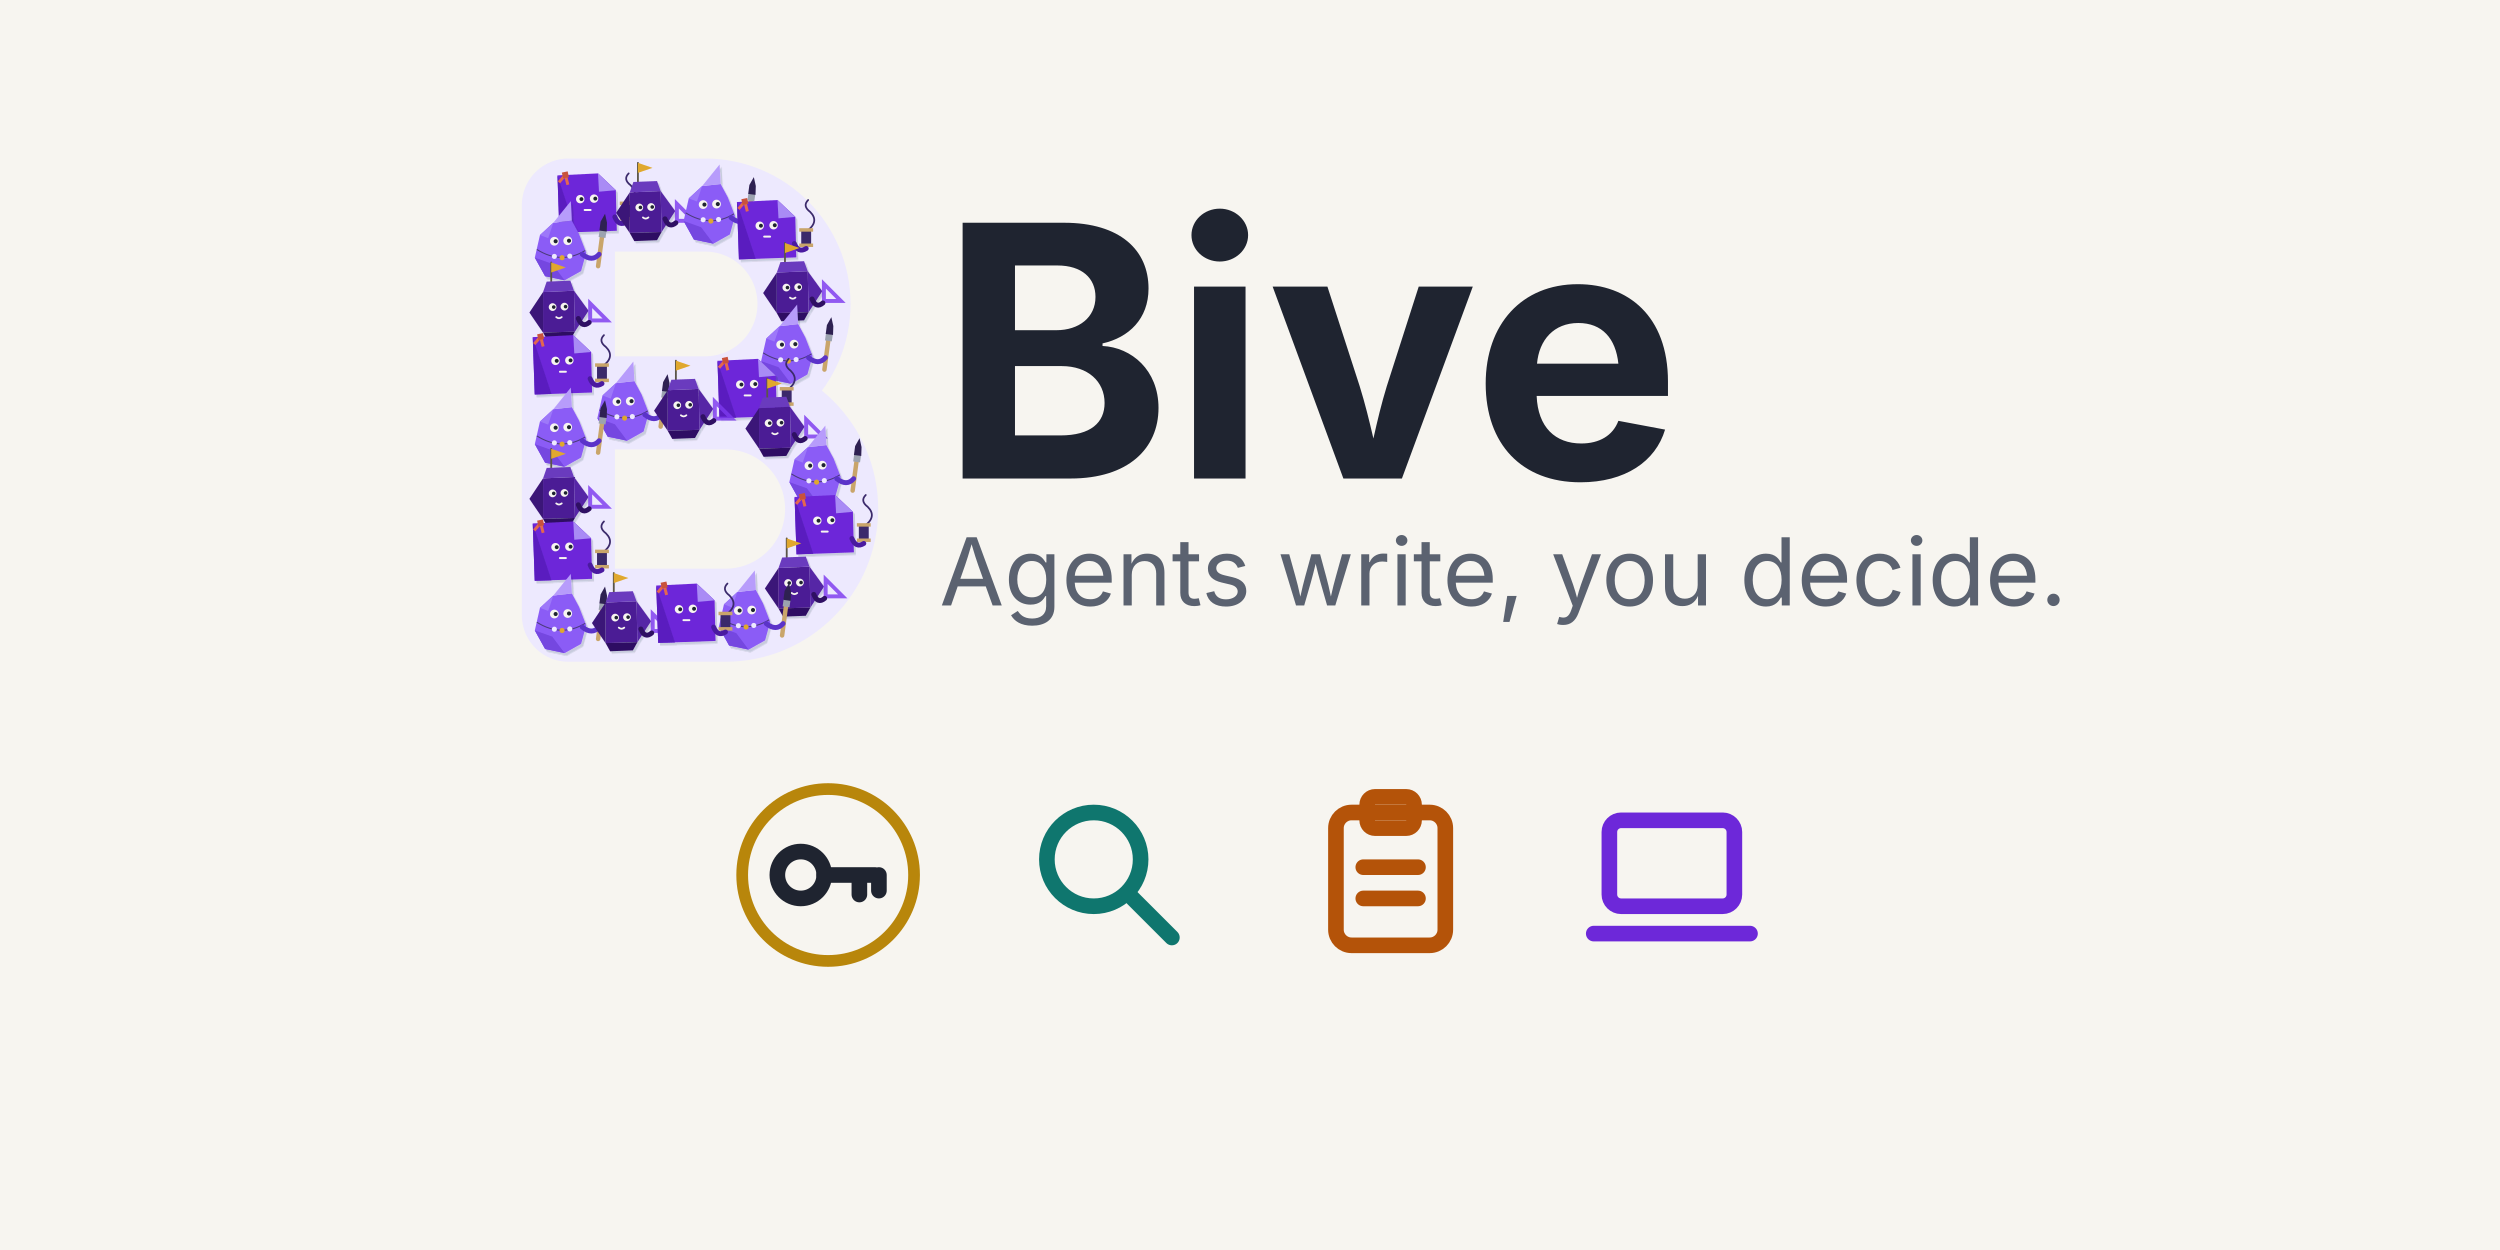
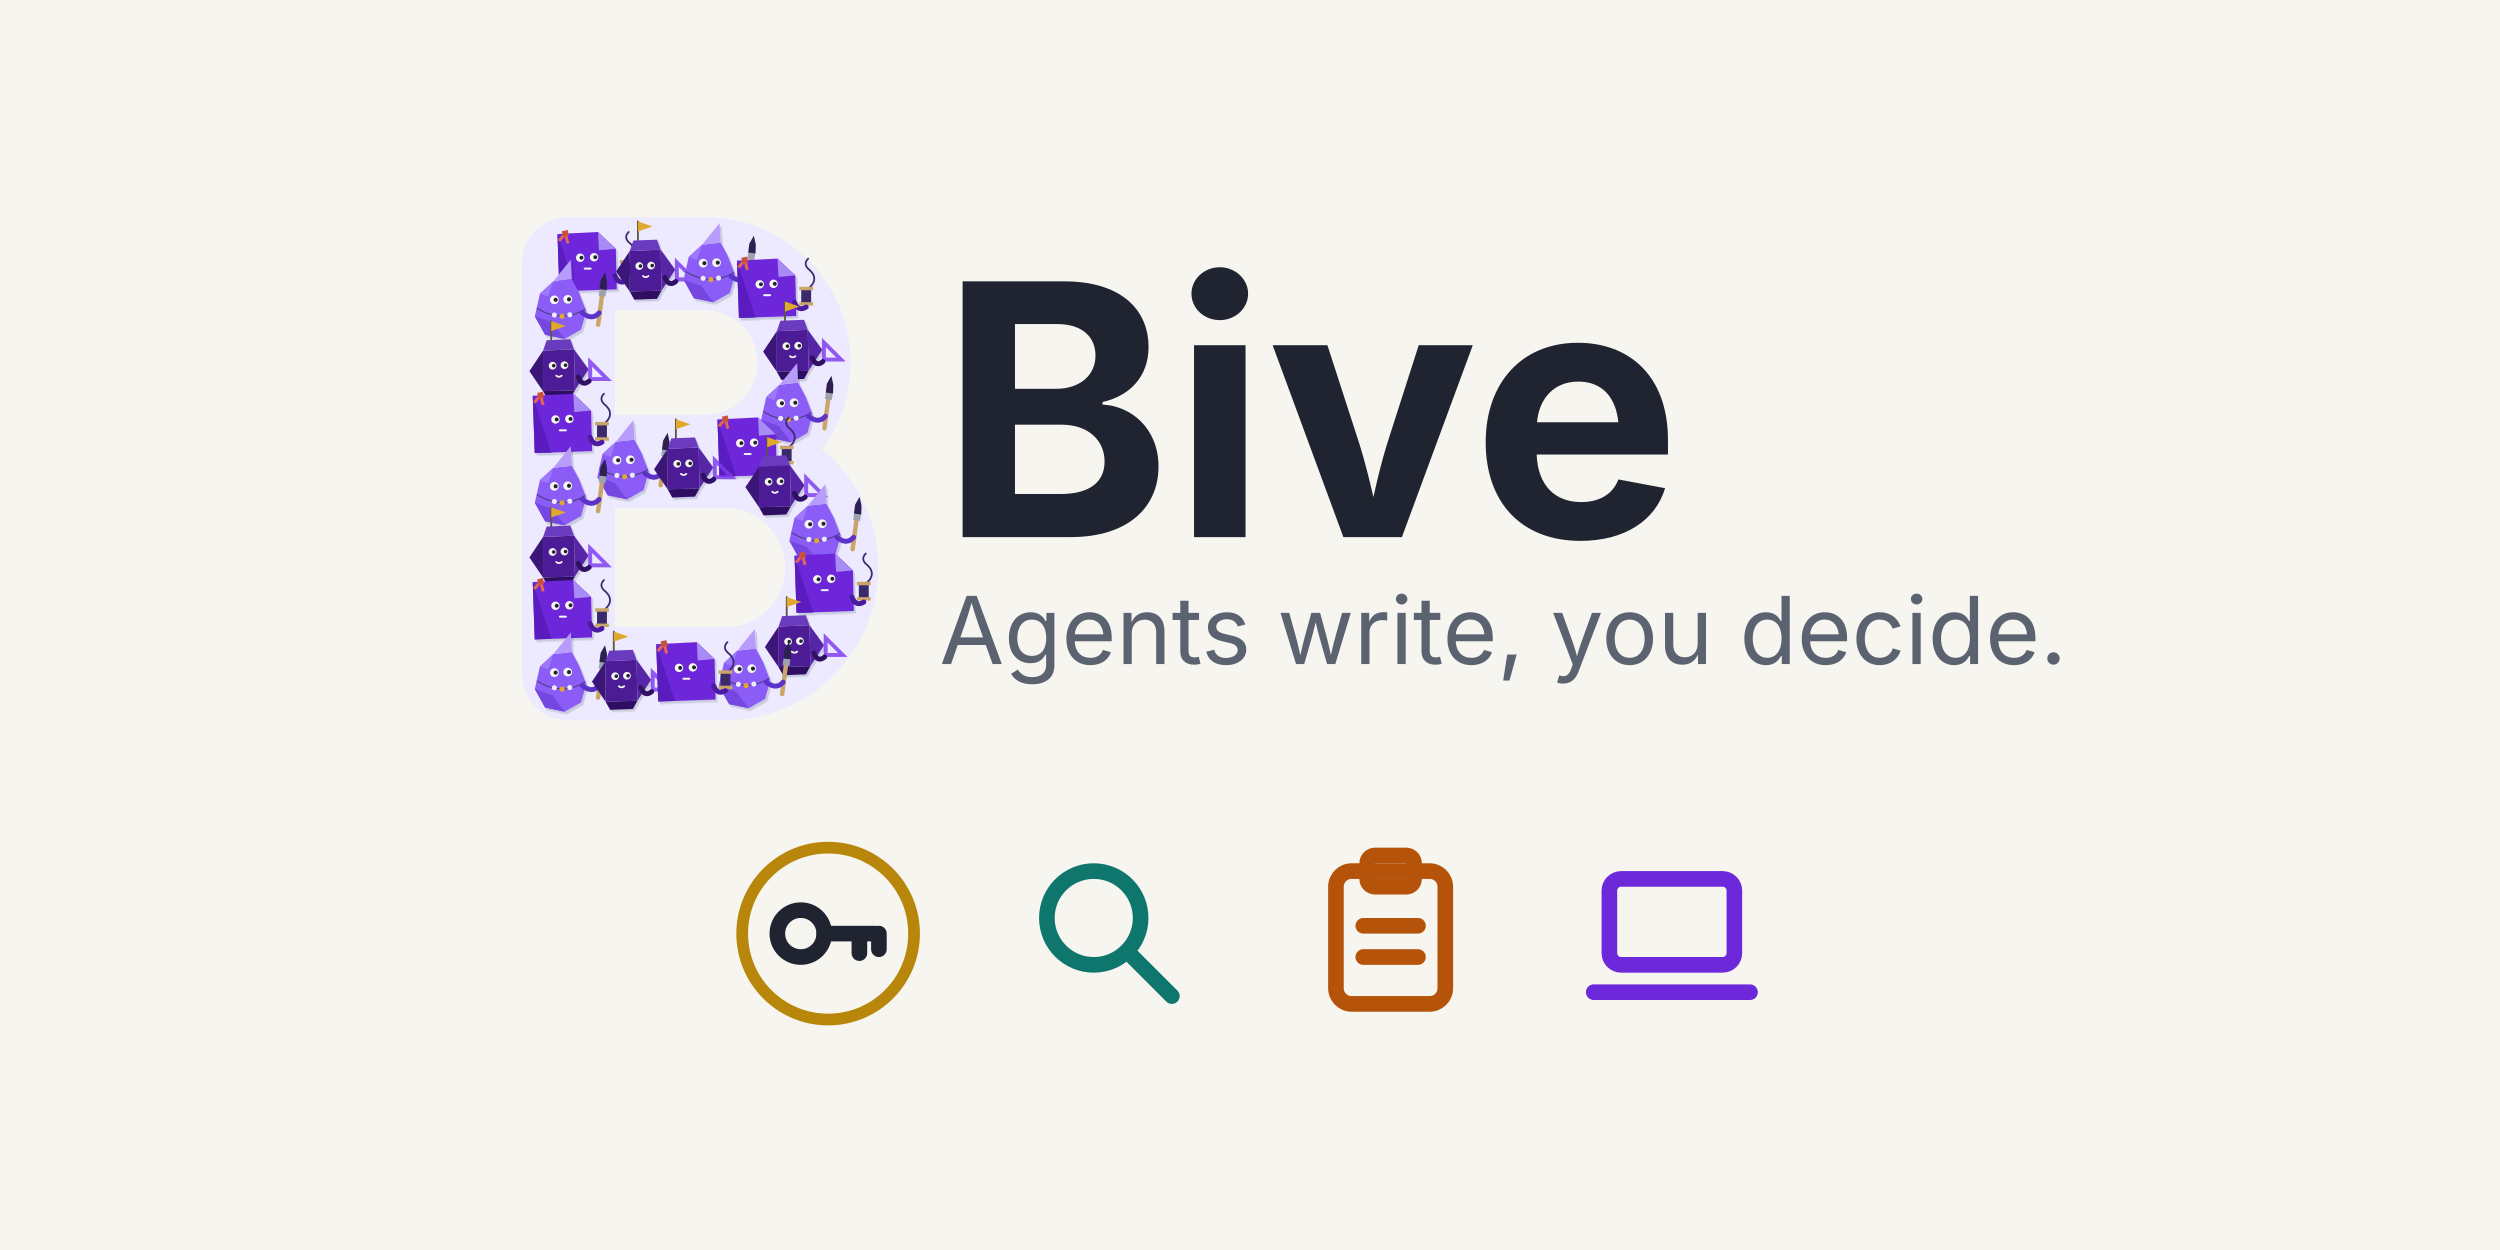
<svg xmlns="http://www.w3.org/2000/svg" viewBox="0 0 1280 640" width="1280" height="640" role="img" aria-labelledby="t d">
  <rect width="1280" height="640" fill="#F7F5F0" />
-   <g transform="translate(165.9, 18.6) scale(0.7447)">
-     <defs>
-       <filter id="m-sh" x="-30%" y="-30%" width="160%" height="160%">
-         <feOffset in="SourceAlpha" dx="4" dy="5" result="o" />
-         <feFlood flood-color="#1F2430" flood-opacity="0.16" />
-         <feComposite in2="o" operator="in" />
-         <feMerge>
-           <feMergeNode />
-           <feMergeNode in="SourceGraphic" />
-         </feMerge>
-       </filter>
-       <g id="m-pim">
-         <g transform="translate(40,106) scale(0.52)">
-           <g filter="url(#m-sh)">
-             <path d="M-14,-146 L22,-150 L36,-124 L50,-88 L40,-52 L8,-34 L-30,-42 L-50,-78 L-40,-122 Z" fill="#8B5CF6" />
-             <path d="M-14,-146 L22,-150 L20,-188 Z" fill="#B79CFB" />
-             <path d="M-50,-78 L-30,-42 L8,-34 L-16,-66 Z" fill="#7446E0" />
-             <path d="M-40,-122 L-14,-146 L-24,-116 Z" fill="#9D78F9" />
+   <g transform="translate(0,30)">
+     <g transform="translate(165.9, 18.6) scale(0.7447)">
+       <defs>
+         <filter id="m-sh" x="-30%" y="-30%" width="160%" height="160%">
+           <feOffset in="SourceAlpha" dx="4" dy="5" result="o" />
+           <feFlood flood-color="#1F2430" flood-opacity="0.16" />
+           <feComposite in2="o" operator="in" />
+           <feMerge>
+             <feMergeNode />
+             <feMergeNode in="SourceGraphic" />
+           </feMerge>
+         </filter>
+         <g id="m-pim">
+           <g transform="translate(40,106) scale(0.52)">
+             <g filter="url(#m-sh)">
+               <path d="M-14,-146 L22,-150 L36,-124 L50,-88 L40,-52 L8,-34 L-30,-42 L-50,-78 L-40,-122 Z" fill="#8B5CF6" />
+               <path d="M-14,-146 L22,-150 L20,-188 Z" fill="#B79CFB" />
+               <path d="M-50,-78 L-30,-42 L8,-34 L-16,-66 Z" fill="#7446E0" />
+               <path d="M-40,-122 L-14,-146 L-24,-116 Z" fill="#9D78F9" />
+             </g>
+             <circle cx="-12" cy="-110" r="8.500" fill="#F7F5F0" />
+             <circle cx="14" cy="-111" r="8.500" fill="#F7F5F0" />
+             <circle cx="-9.500" cy="-110" r="4" fill="#1F2430" />
+             <circle cx="16.500" cy="-111" r="4" fill="#1F2430" />
+             <path d="M-46,-94 Q2,-64 48,-92" fill="none" stroke="#4A3A7A" stroke-width="2" />
+             <circle cx="-12" cy="-80.500" r="5" fill="#EDE9FE" />
+             <circle cx="3" cy="-78" r="5" fill="#E0A82E" />
+             <circle cx="18" cy="-81" r="5" fill="#EDE9FE" />
          </g>
-           <circle cx="-12" cy="-110" r="8.500" fill="#F7F5F0" />
-           <circle cx="14" cy="-111" r="8.500" fill="#F7F5F0" />
-           <circle cx="-9.500" cy="-110" r="4" fill="#1F2430" />
-           <circle cx="16.500" cy="-111" r="4" fill="#1F2430" />
-           <path d="M-46,-94 Q2,-64 48,-92" fill="none" stroke="#4A3A7A" stroke-width="2" />
-           <circle cx="-12" cy="-80.500" r="5" fill="#EDE9FE" />
-           <circle cx="3" cy="-78" r="5" fill="#E0A82E" />
-           <circle cx="18" cy="-81" r="5" fill="#EDE9FE" />
+           <path d="M78,74 L82,44" fill="none" stroke="#C9A56A" stroke-width="4.500" stroke-linecap="round" />
+           <path d="M82,45 L83,38" fill="none" stroke="#9CA3AF" stroke-width="7" />
+           <path d="M79.300,38 L86.700,39 L87,30 L85,21 L80.500,29 Z" fill="#2E2152" />
+           <path d="M62,62 Q72,70 79,62" fill="none" stroke="#5B33C9" stroke-width="5" stroke-linecap="round" />
        </g>
-         <path d="M78,74 L82,44" fill="none" stroke="#C9A56A" stroke-width="4.500" stroke-linecap="round" />
-         <path d="M82,45 L83,38" fill="none" stroke="#9CA3AF" stroke-width="7" />
-         <path d="M79.300,38 L86.700,39 L87,30 L85,21 L80.500,29 Z" fill="#2E2152" />
-         <path d="M62,62 Q72,70 79,62" fill="none" stroke="#5B33C9" stroke-width="5" stroke-linecap="round" />
+         <g id="m-odet">
+           <g transform="translate(40,98) scale(0.5)">
+             <g filter="url(#m-sh)">
+               <path d="M-60,-156 L22,-160 L58,-126 L60,-44 L-56,-40 Z" fill="#6D28D9" />
+               <path d="M-60,-156 L-56,-40 L-22,-41 Z" fill="#5A1FBF" />
+               <path d="M22,-160 L58,-126 L24,-123 Z" fill="#A98BF5" />
+             </g>
+             <path d="M-44,-157 l-13,15 M-44,-157 l5,20" fill="none" stroke="#E4674F" stroke-width="6" stroke-linecap="butt" />
+             <rect x="-50" y="-163" width="12" height="12" fill="#C9523C" transform="rotate(-12 -44 -157)" />
+             <circle cx="-14" cy="-108" r="8.500" fill="#F7F5F0" />
+             <circle cx="14" cy="-109" r="8.500" fill="#F7F5F0" />
+             <circle cx="-11.500" cy="-108" r="4" fill="#1F2430" />
+             <circle cx="16.500" cy="-109" r="4" fill="#1F2430" />
+             <path d="M-5,-86 h12" fill="none" stroke="#F7F5F0" stroke-width="4" stroke-linecap="round" />
+           </g>
+           <path d="M80,50 Q94,40 84,30 Q76,24 82,18" fill="none" stroke="#3B2A6B" stroke-width="1.800" stroke-linecap="round" />
+           <rect x="75" y="49" width="10" height="14" fill="#3B2A6B" />
+           <rect x="73" y="46.500" width="14" height="3.500" fill="#C9A56A" />
+           <rect x="73" y="62" width="14" height="3.500" fill="#C9A56A" />
+           <path d="M68,62 Q72,72 80,67" fill="none" stroke="#4A1AA0" stroke-width="5" stroke-linecap="round" />
+         </g>
+         <g id="m-fenn">
+           <g transform="translate(34,106) scale(0.46)">
+             <path d="M-16,-160 V-210" fill="none" stroke="#5B5548" stroke-width="4" stroke-linecap="round" />
+             <path d="M-16,-210 L16,-199 L-16,-188 Z" fill="#E0A82E" />
+             <g filter="url(#m-sh)">
+               <path d="M-34,-145 L34,-148 L36,-58 L-34,-56 Z" fill="#4C1D95" />
+               <path d="M-34,-145 L34,-148 L26,-170 L-26,-168 Z" fill="#6A3BBE" />
+               <path d="M-34,-145 L-34,-56 L-64,-100 Z" fill="#3B1578" />
+               <path d="M34,-148 L36,-58 L66,-104 Z" fill="#5727A6" />
+               <path d="M-34,-56 L36,-58 L26,-40 L-24,-38 Z" fill="#2F1063" />
+             </g>
+             <circle cx="-13" cy="-112" r="8.500" fill="#F7F5F0" />
+             <circle cx="13" cy="-113" r="8.500" fill="#F7F5F0" />
+             <circle cx="-10.500" cy="-112" r="4" fill="#1F2430" />
+             <circle cx="15.500" cy="-113" r="4" fill="#1F2430" />
+             <path d="M-5,-90 q6,5 12,0" fill="none" stroke="#F7F5F0" stroke-width="4" stroke-linecap="round" />
+           </g>
+           <path fill-rule="evenodd" d="M64,70 L88,70 L64,46 Z M68,66 L78.500,66 L68,55.500 Z" fill="#7C3AED" fill-opacity="0.82" />
+           <path d="M54,66 Q58,76 65,70" fill="none" stroke="#2F1063" stroke-width="5" stroke-linecap="round" />
+         </g>
+       </defs>
+       <rect width="512" height="512" fill="#F7F5F0" />
+       <path d="M168,398 V116 H262 a68,68 0 0 1 0,136 H168 M168,252 H276 a73,73 0 0 1 0,146 H168" fill="none" stroke="#EDE9FE" stroke-width="64" stroke-linejoin="round" stroke-linecap="round" />
+       <g>
+         <use href="#m-odet" transform="translate(153.7,82) scale(0.68)" />
+         <use href="#m-fenn" transform="translate(197.7,80.6) scale(0.68)" />
+         <use href="#m-pim" transform="translate(237.7,82.5) scale(0.68)" />
+         <use href="#m-odet" transform="translate(277.1,100.3) scale(0.68)" />
+         <use href="#m-pim" transform="translate(135.4,107.7) scale(0.68)" />
+         <use href="#m-fenn" transform="translate(298.8,135.7) scale(0.68)" />
+         <use href="#m-fenn" transform="translate(138.1,149.1) scale(0.68)" />
+         <use href="#m-pim" transform="translate(291,178.8) scale(0.68)" />
+         <use href="#m-odet" transform="translate(136.7,193.2) scale(0.68)" />
+         <use href="#m-odet" transform="translate(263.7,209.5) scale(0.68)" />
+         <use href="#m-pim" transform="translate(178.4,218) scale(0.68)" />
+         <use href="#m-fenn" transform="translate(223.8,216.6) scale(0.68)" />
+         <use href="#m-fenn" transform="translate(286.6,228.9) scale(0.68)" />
+         <use href="#m-pim" transform="translate(135.4,235.9) scale(0.68)" />
+         <use href="#m-pim" transform="translate(310.4,262) scale(0.68)" />
+         <use href="#m-fenn" transform="translate(138.1,277.2) scale(0.68)" />
+         <use href="#m-odet" transform="translate(316.7,303.1) scale(0.68)" />
+         <use href="#m-odet" transform="translate(136.7,321.3) scale(0.68)" />
+         <use href="#m-fenn" transform="translate(300,338.8) scale(0.68)" />
+         <use href="#m-pim" transform="translate(261.9,361.6) scale(0.68)" />
+         <use href="#m-pim" transform="translate(135.4,364) scale(0.68)" />
+         <use href="#m-fenn" transform="translate(181.1,362.6) scale(0.68)" />
+         <use href="#m-odet" transform="translate(221.6,364) scale(0.68)" />
      </g>
-       <g id="m-odet">
-         <g transform="translate(40,98) scale(0.5)">
-           <g filter="url(#m-sh)">
-             <path d="M-60,-156 L22,-160 L58,-126 L60,-44 L-56,-40 Z" fill="#6D28D9" />
-             <path d="M-60,-156 L-56,-40 L-22,-41 Z" fill="#5A1FBF" />
-             <path d="M22,-160 L58,-126 L24,-123 Z" fill="#A98BF5" />
-           </g>
-           <path d="M-44,-157 l-13,15 M-44,-157 l5,20" fill="none" stroke="#E4674F" stroke-width="6" stroke-linecap="butt" />
-           <rect x="-50" y="-163" width="12" height="12" fill="#C9523C" transform="rotate(-12 -44 -157)" />
-           <circle cx="-14" cy="-108" r="8.500" fill="#F7F5F0" />
-           <circle cx="14" cy="-109" r="8.500" fill="#F7F5F0" />
-           <circle cx="-11.500" cy="-108" r="4" fill="#1F2430" />
-           <circle cx="16.500" cy="-109" r="4" fill="#1F2430" />
-           <path d="M-5,-86 h12" fill="none" stroke="#F7F5F0" stroke-width="4" stroke-linecap="round" />
-         </g>
-         <path d="M80,50 Q94,40 84,30 Q76,24 82,18" fill="none" stroke="#3B2A6B" stroke-width="1.800" stroke-linecap="round" />
-         <rect x="75" y="49" width="10" height="14" fill="#3B2A6B" />
-         <rect x="73" y="46.500" width="14" height="3.500" fill="#C9A56A" />
-         <rect x="73" y="62" width="14" height="3.500" fill="#C9A56A" />
-         <path d="M68,62 Q72,72 80,67" fill="none" stroke="#4A1AA0" stroke-width="5" stroke-linecap="round" />
-       </g>
-       <g id="m-fenn">
-         <g transform="translate(34,106) scale(0.46)">
-           <path d="M-16,-160 V-210" fill="none" stroke="#5B5548" stroke-width="4" stroke-linecap="round" />
-           <path d="M-16,-210 L16,-199 L-16,-188 Z" fill="#E0A82E" />
-           <g filter="url(#m-sh)">
-             <path d="M-34,-145 L34,-148 L36,-58 L-34,-56 Z" fill="#4C1D95" />
-             <path d="M-34,-145 L34,-148 L26,-170 L-26,-168 Z" fill="#6A3BBE" />
-             <path d="M-34,-145 L-34,-56 L-64,-100 Z" fill="#3B1578" />
-             <path d="M34,-148 L36,-58 L66,-104 Z" fill="#5727A6" />
-             <path d="M-34,-56 L36,-58 L26,-40 L-24,-38 Z" fill="#2F1063" />
-           </g>
-           <circle cx="-13" cy="-112" r="8.500" fill="#F7F5F0" />
-           <circle cx="13" cy="-113" r="8.500" fill="#F7F5F0" />
-           <circle cx="-10.500" cy="-112" r="4" fill="#1F2430" />
-           <circle cx="15.500" cy="-113" r="4" fill="#1F2430" />
-           <path d="M-5,-90 q6,5 12,0" fill="none" stroke="#F7F5F0" stroke-width="4" stroke-linecap="round" />
-         </g>
-         <path fill-rule="evenodd" d="M64,70 L88,70 L64,46 Z M68,66 L78.500,66 L68,55.500 Z" fill="#7C3AED" fill-opacity="0.82" />
-         <path d="M54,66 Q58,76 65,70" fill="none" stroke="#2F1063" stroke-width="5" stroke-linecap="round" />
-       </g>
-     </defs>
-     <rect width="512" height="512" fill="#F7F5F0" />
-     <path d="M168,398 V116 H262 a68,68 0 0 1 0,136 H168 M168,252 H276 a73,73 0 0 1 0,146 H168" fill="none" stroke="#EDE9FE" stroke-width="64" stroke-linejoin="round" stroke-linecap="round" />
-     <g>
-       <use href="#m-odet" transform="translate(153.7,82) scale(0.68)" />
-       <use href="#m-fenn" transform="translate(197.7,80.6) scale(0.68)" />
-       <use href="#m-pim" transform="translate(237.7,82.5) scale(0.68)" />
-       <use href="#m-odet" transform="translate(277.1,100.3) scale(0.68)" />
-       <use href="#m-pim" transform="translate(135.4,107.7) scale(0.68)" />
-       <use href="#m-fenn" transform="translate(298.8,135.7) scale(0.68)" />
-       <use href="#m-fenn" transform="translate(138.1,149.1) scale(0.68)" />
-       <use href="#m-pim" transform="translate(291,178.8) scale(0.68)" />
-       <use href="#m-odet" transform="translate(136.7,193.2) scale(0.68)" />
-       <use href="#m-odet" transform="translate(263.7,209.5) scale(0.68)" />
-       <use href="#m-pim" transform="translate(178.4,218) scale(0.68)" />
-       <use href="#m-fenn" transform="translate(223.8,216.6) scale(0.68)" />
-       <use href="#m-fenn" transform="translate(286.6,228.9) scale(0.68)" />
-       <use href="#m-pim" transform="translate(135.4,235.9) scale(0.68)" />
-       <use href="#m-pim" transform="translate(310.4,262) scale(0.68)" />
-       <use href="#m-fenn" transform="translate(138.1,277.2) scale(0.68)" />
-       <use href="#m-odet" transform="translate(316.7,303.1) scale(0.68)" />
-       <use href="#m-odet" transform="translate(136.7,321.3) scale(0.68)" />
-       <use href="#m-fenn" transform="translate(300,338.8) scale(0.68)" />
-       <use href="#m-pim" transform="translate(261.9,361.6) scale(0.68)" />
-       <use href="#m-pim" transform="translate(135.4,364) scale(0.68)" />
-       <use href="#m-fenn" transform="translate(181.1,362.6) scale(0.68)" />
-       <use href="#m-odet" transform="translate(221.6,364) scale(0.68)" />
+     </g>
+     <text x="481" y="245" text-anchor="start" font-family="system-ui, -apple-system, Segoe UI, sans-serif" font-size="180" font-weight="700" fill="#1F2430">Bive</text>
+     <text x="481" y="310" text-anchor="start" font-family="system-ui, -apple-system, Segoe UI, sans-serif" font-size="48" fill="#5B6270">Agents write, you decide.</text>
+     <g transform="translate(376,400) scale(4)" fill="none" stroke="#1F2430" stroke-width="2" stroke-linecap="round" stroke-linejoin="round">
+       <circle cx="12" cy="12" r="11" stroke="#B8860B" stroke-width="1.5" />
+       <circle cx="8.5" cy="12" r="3" />
+       <path d="M11.5 12H18M16 12v2.5M18.5 12v2" />
+     </g>
+     <g transform="translate(520,400) scale(4)" fill="none" stroke="#0F766E" stroke-width="2" stroke-linecap="round" stroke-linejoin="round">
+       <circle cx="10" cy="10" r="6" />
+       <path d="M14.5 14.5L20 20" />
+     </g>
+     <g transform="translate(664,400) scale(4)" fill="none" stroke="#B45309" stroke-width="2" stroke-linecap="round" stroke-linejoin="round">
+       <rect x="5" y="4" width="14" height="17" rx="2" />
+       <rect x="9" y="2" width="6" height="4" rx="1" />
+       <path d="M8.5 11h7M8.5 15h7" />
+     </g>
+     <g transform="translate(808,400) scale(4)" fill="none" stroke="#6D28D9" stroke-width="2" stroke-linecap="round" stroke-linejoin="round">
+       <rect x="4" y="5" width="16" height="11" rx="1.5" />
+       <path d="M2 19.5h20" />
    </g>
  </g>
-   <text x="481" y="245" text-anchor="start" font-family="system-ui, -apple-system, Segoe UI, sans-serif" font-size="180" font-weight="700" fill="#1F2430">Bive</text>
-   <text x="481" y="310" text-anchor="start" font-family="system-ui, -apple-system, Segoe UI, sans-serif" font-size="48" fill="#5B6270">Agents write, you decide.</text>
-   <g transform="translate(376,400) scale(4)" fill="none" stroke="#1F2430" stroke-width="2" stroke-linecap="round" stroke-linejoin="round">
-     <circle cx="12" cy="12" r="11" stroke="#B8860B" stroke-width="1.5" />
-     <circle cx="8.5" cy="12" r="3" />
-     <path d="M11.5 12H18M16 12v2.5M18.5 12v2" />
-   </g>
-   <g transform="translate(520,400) scale(4)" fill="none" stroke="#0F766E" stroke-width="2" stroke-linecap="round" stroke-linejoin="round">
-     <circle cx="10" cy="10" r="6" />
-     <path d="M14.5 14.5L20 20" />
-   </g>
-   <g transform="translate(664,400) scale(4)" fill="none" stroke="#B45309" stroke-width="2" stroke-linecap="round" stroke-linejoin="round">
-     <rect x="5" y="4" width="14" height="17" rx="2" />
-     <rect x="9" y="2" width="6" height="4" rx="1" />
-     <path d="M8.5 11h7M8.5 15h7" />
-   </g>
-   <g transform="translate(808,400) scale(4)" fill="none" stroke="#6D28D9" stroke-width="2" stroke-linecap="round" stroke-linejoin="round">
-     <rect x="4" y="5" width="16" height="11" rx="1.5" />
-     <path d="M2 19.5h20" />
-   </g>
</svg>
